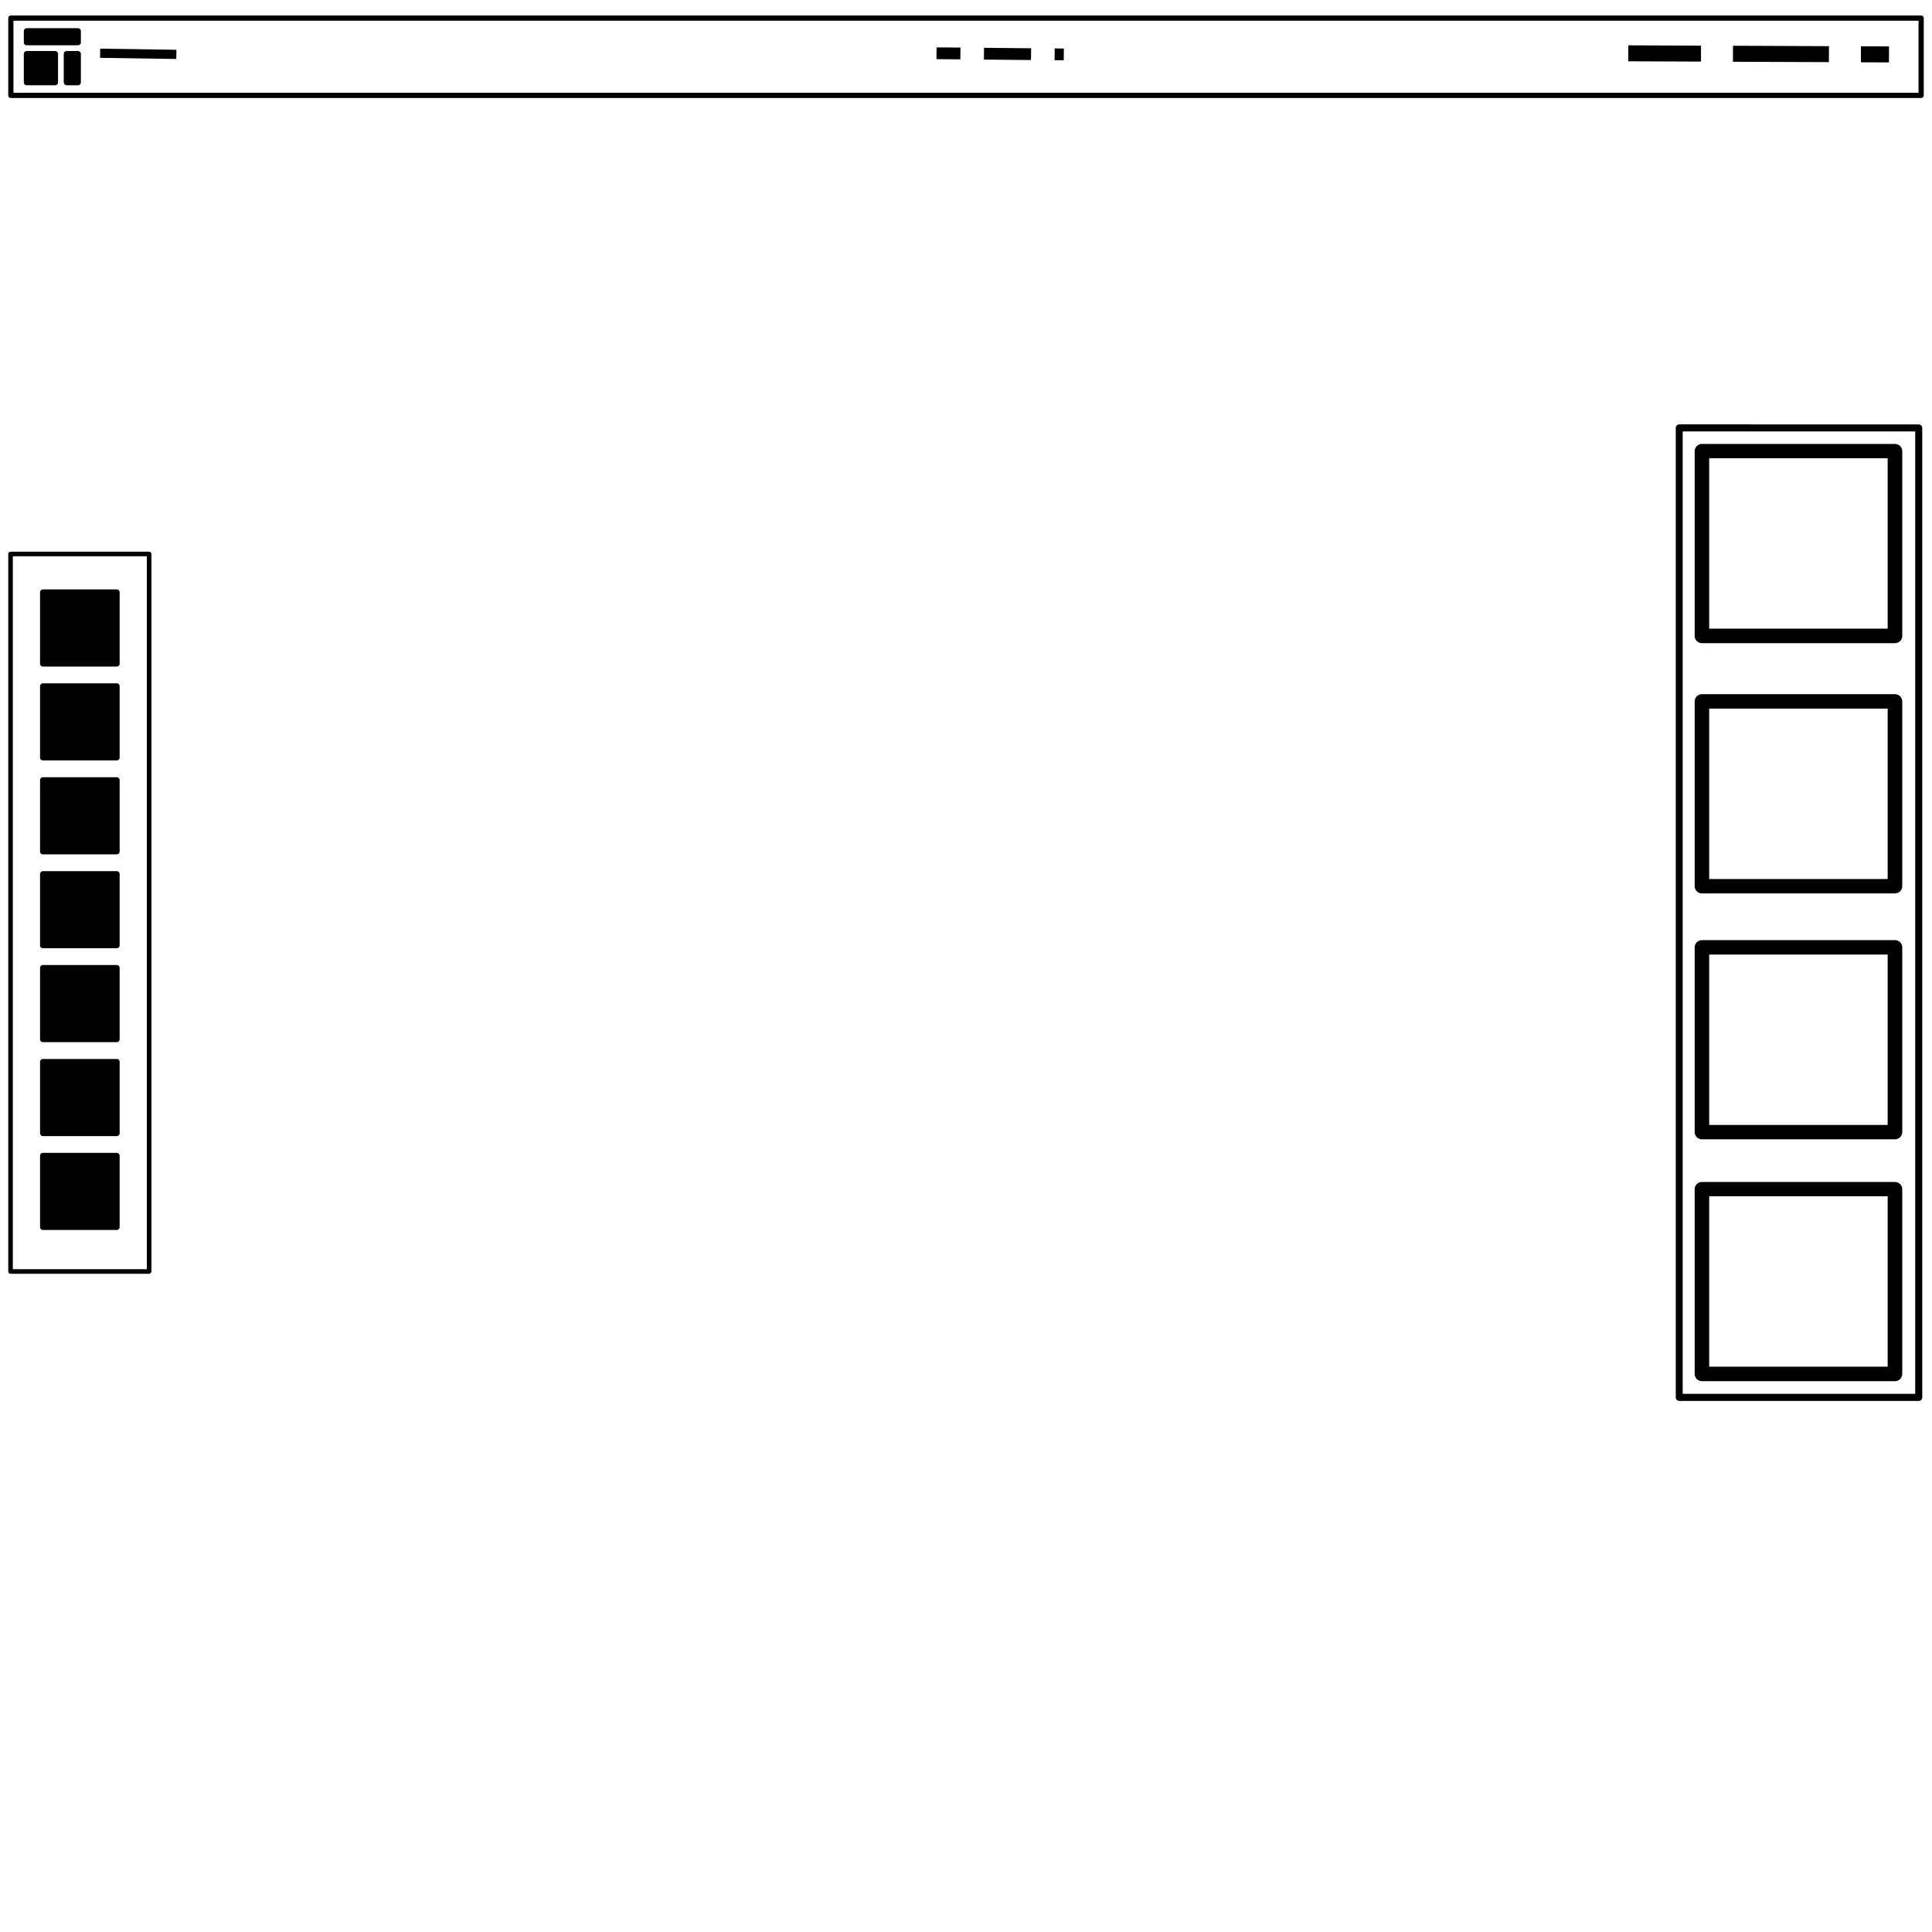
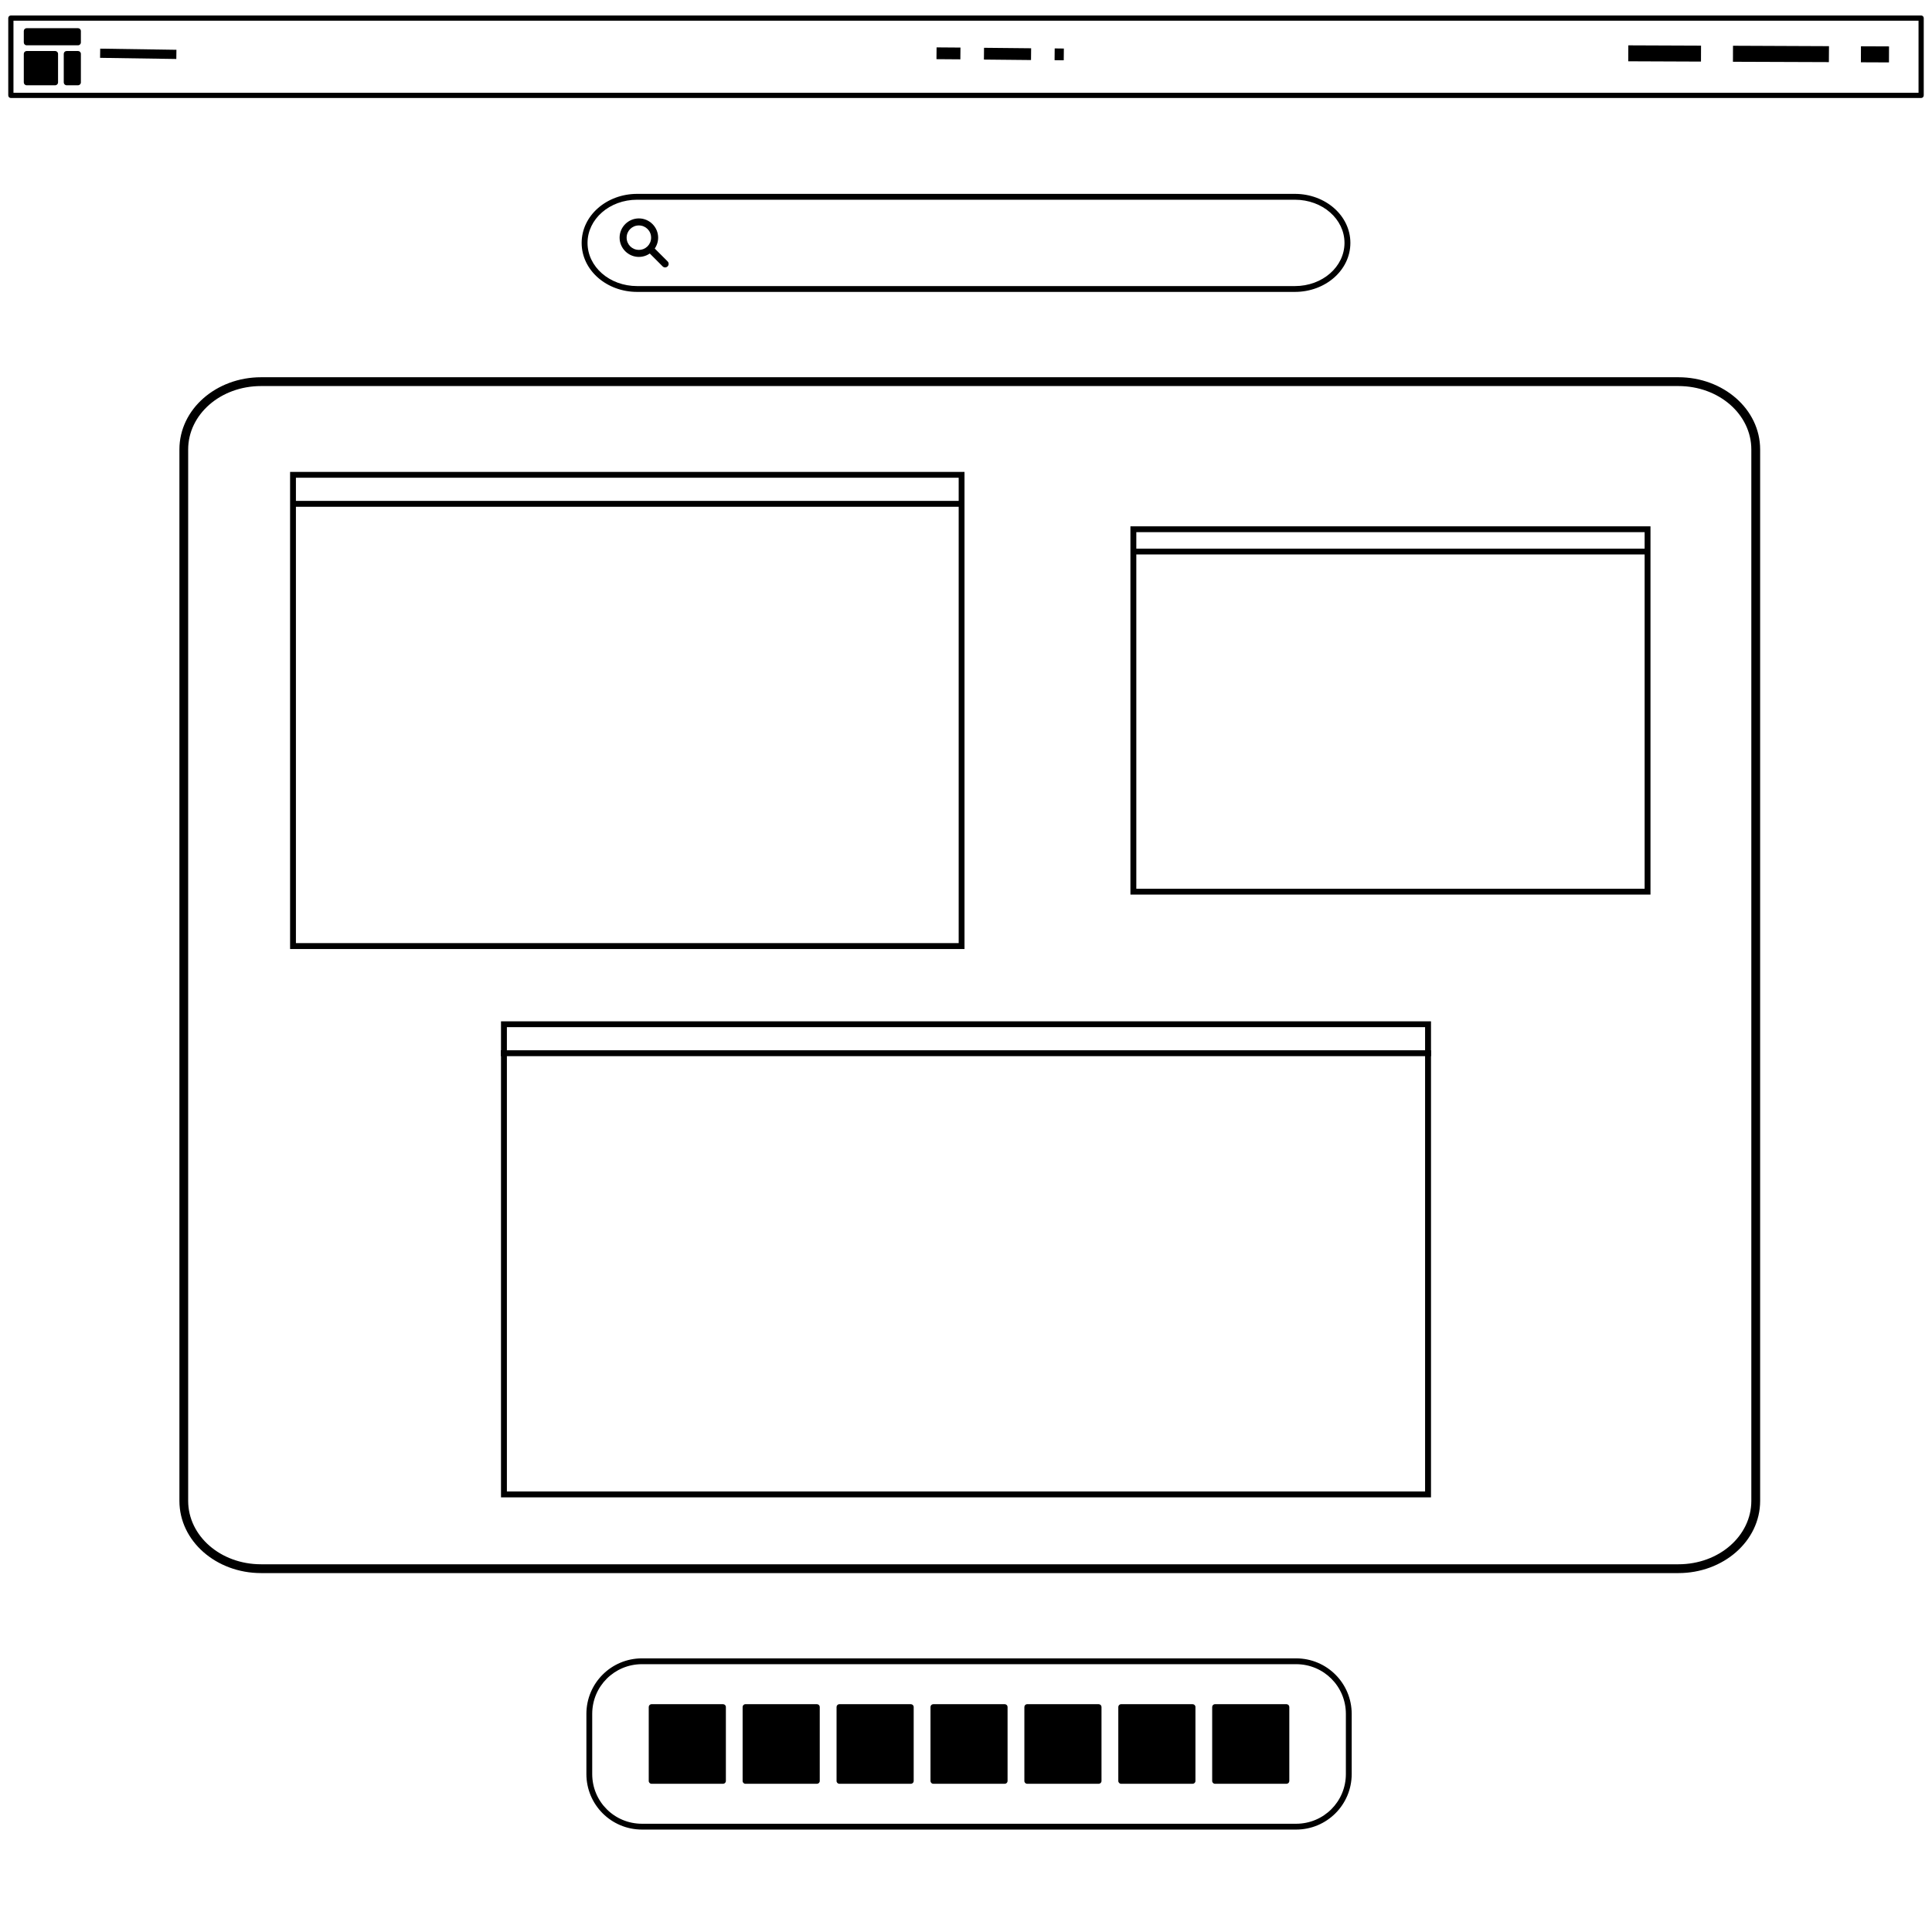
<svg xmlns="http://www.w3.org/2000/svg" width="66mm" height="66mm" viewBox="0 0 66 66" version="1.1" id="svg8">
  <defs id="defs2" />
  <g id="layer1" transform="translate(0,-231)">
-     <g id="g890" transform="translate(3.139881,-25.17494)">
-       <path id="rect30565" d="m -2.77,256.704 a 0.089,0.089 0 0 0 -0.088,0.088 v 2.641 a 0.089,0.089 0 0 0 0.088,0.09 H 62.488 a 0.089,0.089 0 0 0 0.09,-0.09 v -2.641 a 0.089,0.089 0 0 0 -0.09,-0.088 z m 0.09,0.178 H 62.4 v 2.463 H -2.68 Z" style="color:#000000;font-style:normal;font-variant:normal;font-weight:normal;font-stretch:normal;font-size:medium;line-height:normal;font-family:sans-serif;font-variant-ligatures:normal;font-variant-position:normal;font-variant-caps:normal;font-variant-numeric:normal;font-variant-alternates:normal;font-feature-settings:normal;text-indent:0;text-align:start;text-decoration:none;text-decoration-line:none;text-decoration-style:solid;text-decoration-color:#000000;letter-spacing:normal;word-spacing:normal;text-transform:none;writing-mode:lr-tb;direction:ltr;text-orientation:mixed;dominant-baseline:auto;baseline-shift:baseline;text-anchor:start;white-space:normal;shape-padding:0;clip-rule:nonzero;display:inline;overflow:visible;visibility:visible;opacity:1;isolation:auto;mix-blend-mode:normal;color-interpolation:sRGB;color-interpolation-filters:linearRGB;solid-color:#000000;solid-opacity:1;vector-effect:none;fill:#000000;fill-opacity:1;fill-rule:nonzero;stroke:none;stroke-width:1;stroke-linecap:butt;stroke-linejoin:round;stroke-miterlimit:4;stroke-dasharray:none;stroke-dashoffset:0;stroke-opacity:1;color-rendering:auto;image-rendering:auto;shape-rendering:auto;text-rendering:auto;enable-background:accumulate" />
-       <path id="path36245" d="m 52.486,257.724 -0.002,0.545 2.484,0.01 0.002,-0.545 z m 3.576,0.014 -0.002,0.547 3.277,0.012 0.004,-0.545 z m 4.371,0.018 -0.002,0.547 0.959,0.004 0.002,-0.547 z" style="color:#000000;font-style:normal;font-variant:normal;font-weight:normal;font-stretch:normal;font-size:medium;line-height:normal;font-family:sans-serif;font-variant-ligatures:normal;font-variant-position:normal;font-variant-caps:normal;font-variant-numeric:normal;font-variant-alternates:normal;font-feature-settings:normal;text-indent:0;text-align:start;text-decoration:none;text-decoration-line:none;text-decoration-style:solid;text-decoration-color:#000000;letter-spacing:normal;word-spacing:normal;text-transform:none;writing-mode:lr-tb;direction:ltr;text-orientation:mixed;dominant-baseline:auto;baseline-shift:baseline;text-anchor:start;white-space:normal;shape-padding:0;clip-rule:nonzero;display:inline;overflow:visible;visibility:visible;opacity:1;isolation:auto;mix-blend-mode:normal;color-interpolation:sRGB;color-interpolation-filters:linearRGB;solid-color:#000000;solid-opacity:1;vector-effect:none;fill:#000000;fill-opacity:1;fill-rule:evenodd;stroke:none;stroke-width:1;stroke-linecap:butt;stroke-linejoin:miter;stroke-miterlimit:4;stroke-dasharray:3.278, 1.093;stroke-dashoffset:0.794;stroke-opacity:1;color-rendering:auto;image-rendering:auto;shape-rendering:auto;text-rendering:auto;enable-background:accumulate" />
-       <g style="fill:#000000;fill-opacity:1;stroke:none;stroke-opacity:1" transform="matrix(0.9064321,0,0,0.9064321,2.998085,48.28213)" id="g27745">
-         <g id="g27663" transform="matrix(2.877111,0,0,2.849232,156.8122,-431.7962)" style="fill:#000000;fill-opacity:1;stroke:none;stroke-opacity:1">
-           <path d="m -34.562,241.227 a 0.095,0.095 0 0 0 -0.096,0.096 v 2.443 a 0.095,0.095 0 0 0 0.096,0.096 h 2.527 a 0.095,0.095 0 0 0 0.096,-0.096 v -2.443 a 0.095,0.095 0 0 0 -0.096,-0.096 z m 0.094,0.191 h 2.338 v 2.254 h -2.338 z m -0.094,3.062 a 0.095,0.095 0 0 0 -0.096,0.096 v 2.443 a 0.095,0.095 0 0 0 0.096,0.096 h 2.527 a 0.095,0.095 0 0 0 0.096,-0.096 v -2.443 a 0.095,0.095 0 0 0 -0.096,-0.096 z m 0.094,0.191 h 2.338 v 2.254 h -2.338 z m -0.094,3.008 a 0.095,0.095 0 0 0 -0.096,0.096 v 2.443 a 0.095,0.095 0 0 0 0.096,0.096 h 2.527 a 0.095,0.095 0 0 0 0.096,-0.096 v -2.443 a 0.095,0.095 0 0 0 -0.096,-0.096 z m 0.094,0.189 h 2.338 v 2.254 h -2.338 z m -0.094,-9.951 a 0.095,0.095 0 0 0 -0.096,0.096 v 2.443 a 0.095,0.095 0 0 0 0.096,0.096 h 2.527 a 0.095,0.095 0 0 0 0.096,-0.096 v -2.443 a 0.095,0.095 0 0 0 -0.096,-0.096 z m 0.094,0.189 h 2.338 v 2.254 h -2.338 z m -0.392,-0.448 a 0.046,0.046 0 0 0 -0.046,0.047 v 12.823 a 0.046,0.046 0 0 0 0.046,0.047 h 3.137 a 0.046,0.046 0 0 0 0.046,-0.047 V 237.706 a 0.046,0.046 0 0 0 -0.046,-0.047 z m 0.045,0.093 h 3.046 v 12.73 h -3.046 z" style="color:#000000;font-style:normal;font-variant:normal;font-weight:normal;font-stretch:normal;font-size:medium;line-height:normal;font-family:sans-serif;font-variant-ligatures:normal;font-variant-position:normal;font-variant-caps:normal;font-variant-numeric:normal;font-variant-alternates:normal;font-feature-settings:normal;text-indent:0;text-align:start;text-decoration:none;text-decoration-line:none;text-decoration-style:solid;text-decoration-color:#000000;letter-spacing:normal;word-spacing:normal;text-transform:none;writing-mode:lr-tb;direction:ltr;text-orientation:mixed;dominant-baseline:auto;baseline-shift:baseline;text-anchor:start;white-space:normal;shape-padding:0;clip-rule:nonzero;display:inline;overflow:visible;visibility:visible;opacity:1;isolation:auto;mix-blend-mode:normal;color-interpolation:sRGB;color-interpolation-filters:linearRGB;solid-color:#000000;solid-opacity:1;vector-effect:none;fill:#000000;fill-opacity:1;fill-rule:nonzero;stroke:none;stroke-linecap:butt;stroke-linejoin:round;stroke-miterlimit:4;stroke-dasharray:none;stroke-dashoffset:0;stroke-opacity:1;color-rendering:auto;image-rendering:auto;shape-rendering:auto;text-rendering:auto;enable-background:accumulate" id="rect27397" />
-         </g>
-       </g>
-       <path id="path30067" d="m 28.855,257.794 -0.004,0.402 0.816,0.006 0.004,-0.402 z m 1.621,0.014 -0.004,0.402 1.609,0.016 0.004,-0.402 z m 2.414,0.021 -0.004,0.402 0.313,0.004 0.004,-0.402 z" style="color:#000000;font-style:normal;font-variant:normal;font-weight:normal;font-stretch:normal;font-size:medium;line-height:normal;font-family:sans-serif;font-variant-ligatures:normal;font-variant-position:normal;font-variant-caps:normal;font-variant-numeric:normal;font-variant-alternates:normal;font-feature-settings:normal;text-indent:0;text-align:start;text-decoration:none;text-decoration-line:none;text-decoration-style:solid;text-decoration-color:#000000;letter-spacing:normal;word-spacing:normal;text-transform:none;writing-mode:lr-tb;direction:ltr;text-orientation:mixed;dominant-baseline:auto;baseline-shift:baseline;text-anchor:start;white-space:normal;shape-padding:0;clip-rule:nonzero;display:inline;overflow:visible;visibility:visible;opacity:1;isolation:auto;mix-blend-mode:normal;color-interpolation:sRGB;color-interpolation-filters:linearRGB;solid-color:#000000;solid-opacity:1;vector-effect:none;fill:#000000;fill-opacity:1;fill-rule:evenodd;stroke:none;stroke-width:1;stroke-linecap:butt;stroke-linejoin:miter;stroke-miterlimit:4;stroke-dasharray:1.609, 0.805;stroke-dashoffset:0.794;stroke-opacity:1;color-rendering:auto;image-rendering:auto;shape-rendering:auto;text-rendering:auto;enable-background:accumulate" />
-       <g style="fill:#000000;fill-opacity:1;stroke:none" transform="translate(-3.146716,24.05372)" id="g27737">
-         <g style="fill:#000000;fill-opacity:1;stroke:none;stroke-opacity:1" transform="translate(0,1.383264)" id="g27766">
-           <g style="opacity:1;fill:#000000;fill-opacity:1;stroke:none" id="rect29160" />
-           <g style="opacity:1;fill:#000000;fill-opacity:1;stroke:none" id="rect29162" />
-           <g style="opacity:1;fill:#000000;fill-opacity:1;stroke:none" id="rect27687" />
-           <g style="opacity:1;fill:#000000;fill-opacity:1;stroke:none" id="rect27689" />
-           <g style="opacity:1;fill:#000000;fill-opacity:1;stroke:none" id="rect27691" />
-           <g style="opacity:1;fill:#000000;fill-opacity:1;stroke:none" id="rect27693" />
-           <g style="opacity:1;fill:#000000;fill-opacity:1;stroke:none" id="rect27711">
-             <path d="m 1.471,250.873 c -0.052,-2.6e-4 -0.095,0.042 -0.096,0.094 v 2.445 c -2.567e-4,0.053 0.043,0.096 0.096,0.096 h 2.527 c 0.053,2.6e-4 0.096,-0.043 0.096,-0.096 v -2.445 c -8.429e-4,-0.052 -0.044,-0.094 -0.096,-0.094 z m -2e-7,3.207 c -0.053,-2.6e-4 -0.096,0.043 -0.096,0.096 v 2.443 c -2.567e-4,0.053 0.043,0.096 0.096,0.096 h 2.527 c 0.053,2.6e-4 0.096,-0.043 0.096,-0.096 v -2.443 c 2.567e-4,-0.053 -0.043,-0.096 -0.096,-0.096 z m -2e-7,3.209 c -0.053,-2.6e-4 -0.096,0.043 -0.096,0.096 v 2.443 c -2.567e-4,0.053 0.043,0.096 0.096,0.096 h 2.527 c 0.053,2.6e-4 0.096,-0.043 0.096,-0.096 v -2.443 c 2.567e-4,-0.053 -0.043,-0.096 -0.096,-0.096 z m -2e-7,3.209 c -0.052,-2.6e-4 -0.095,0.042 -0.096,0.094 v 2.445 c 8.429e-4,0.052 0.044,0.094 0.096,0.094 h 2.527 c 0.052,2.6e-4 0.095,-0.042 0.096,-0.094 v -2.445 c -8.429e-4,-0.052 -0.044,-0.094 -0.096,-0.094 z m -2e-7,3.207 c -0.053,-2.6e-4 -0.096,0.043 -0.096,0.096 v 2.443 c -2.567e-4,0.053 0.043,0.096 0.096,0.096 h 2.527 c 0.053,2.6e-4 0.096,-0.043 0.096,-0.096 v -2.443 c 2.567e-4,-0.053 -0.043,-0.096 -0.096,-0.096 z m -2e-7,3.209 c -0.053,-2.6e-4 -0.096,0.043 -0.096,0.096 v 2.443 c -2.567e-4,0.053 0.043,0.096 0.096,0.096 h 2.527 c 0.053,2.6e-4 0.096,-0.043 0.096,-0.096 v -2.443 c 2.567e-4,-0.053 -0.043,-0.096 -0.096,-0.096 z m -2e-7,3.207 c -0.053,-2.6e-4 -0.096,0.043 -0.096,0.096 v 2.443 c -2.567e-4,0.053 0.043,0.096 0.096,0.096 h 2.527 c 0.053,2.6e-4 0.096,-0.043 0.096,-0.096 v -2.443 c 2.567e-4,-0.053 -0.043,-0.096 -0.096,-0.096 z M 0.367,249.584 c -0.043,1.9e-4 -0.078,0.035 -0.078,0.078 v 24.512 c 2.0444e-4,0.043 0.035,0.078 0.078,0.078 h 4.734 c 0.043,-1.9e-4 0.078,-0.035 0.078,-0.078 v -24.512 c -2.044e-4,-0.043 -0.035,-0.078 -0.078,-0.078 z m 0.078,0.156 h 4.578 v 24.355 h -4.578 z" style="color:#000000;font-style:normal;font-variant:normal;font-weight:normal;font-stretch:normal;font-size:medium;line-height:normal;font-family:sans-serif;font-variant-ligatures:normal;font-variant-position:normal;font-variant-caps:normal;font-variant-numeric:normal;font-variant-alternates:normal;font-feature-settings:normal;text-indent:0;text-align:start;text-decoration:none;text-decoration-line:none;text-decoration-style:solid;text-decoration-color:#000000;letter-spacing:normal;word-spacing:normal;text-transform:none;writing-mode:lr-tb;direction:ltr;text-orientation:mixed;dominant-baseline:auto;baseline-shift:baseline;text-anchor:start;white-space:normal;shape-padding:0;clip-rule:nonzero;display:inline;overflow:visible;visibility:visible;isolation:auto;mix-blend-mode:normal;color-interpolation:sRGB;color-interpolation-filters:linearRGB;solid-color:#000000;solid-opacity:1;vector-effect:none;fill:#000000;fill-opacity:1;fill-rule:nonzero;stroke:none;stroke-linecap:butt;stroke-linejoin:round;stroke-miterlimit:4;stroke-dasharray:none;stroke-dashoffset:0;stroke-opacity:1;color-rendering:auto;image-rendering:auto;shape-rendering:auto;text-rendering:auto;enable-background:accumulate" id="path1227" />
-           </g>
-         </g>
-       </g>
-       <path id="path27747" d="m 0.283,257.837 -0.004,0.314 2.604,0.039 0.004,-0.314 z" style="color:#000000;font-style:normal;font-variant:normal;font-weight:normal;font-stretch:normal;font-size:medium;line-height:normal;font-family:sans-serif;font-variant-ligatures:normal;font-variant-position:normal;font-variant-caps:normal;font-variant-numeric:normal;font-variant-alternates:normal;font-feature-settings:normal;text-indent:0;text-align:start;text-decoration:none;text-decoration-line:none;text-decoration-style:solid;text-decoration-color:#000000;letter-spacing:normal;word-spacing:normal;text-transform:none;writing-mode:lr-tb;direction:ltr;text-orientation:mixed;dominant-baseline:auto;baseline-shift:baseline;text-anchor:start;white-space:normal;shape-padding:0;clip-rule:nonzero;display:inline;overflow:visible;visibility:visible;opacity:1;isolation:auto;mix-blend-mode:normal;color-interpolation:sRGB;color-interpolation-filters:linearRGB;solid-color:#000000;solid-opacity:1;vector-effect:none;fill:#000000;fill-opacity:1;fill-rule:evenodd;stroke:none;stroke-width:1;stroke-linecap:butt;stroke-linejoin:miter;stroke-miterlimit:4;stroke-dasharray:7.55, 7.55;stroke-dashoffset:0.794;stroke-opacity:1;color-rendering:auto;image-rendering:auto;shape-rendering:auto;text-rendering:auto;enable-background:accumulate" />
-       <g style="fill:#000000;fill-opacity:1;stroke:none" id="g2840" transform="matrix(0.03998079,0,0,0.03998079,-2.643964,256.8171)">
-         <g id="g1139" style="fill:#000000;fill-opacity:1;stroke:none">
-           <g style="fill:#000000;fill-opacity:1;stroke:none" id="g1144" transform="matrix(1.48656,0,0,1.48656,-15.40365,-13.20102)">
-             <path id="rect14" d="m 17.337,14.274 h 29.529 c 0.909,0 1.64,0.732 1.64,1.64 v 6.562 c 0,0.909 -0.732,1.64 -1.64,1.64 h -29.529 c -0.909,0 -1.64,-0.732 -1.64,-1.64 v -6.562 c 0,-0.909 0.732,-1.64 1.64,-1.64 z" style="color:#000000;font-style:normal;font-variant:normal;font-weight:normal;font-stretch:normal;font-size:medium;line-height:normal;font-family:sans-serif;font-variant-ligatures:normal;font-variant-position:normal;font-variant-caps:normal;font-variant-numeric:normal;font-variant-alternates:normal;font-feature-settings:normal;text-indent:0;text-align:start;text-decoration:none;text-decoration-line:none;text-decoration-style:solid;text-decoration-color:#000000;letter-spacing:normal;word-spacing:normal;text-transform:none;writing-mode:lr-tb;direction:ltr;text-orientation:mixed;dominant-baseline:auto;baseline-shift:baseline;text-anchor:start;white-space:normal;shape-padding:0;clip-rule:nonzero;display:inline;overflow:visible;visibility:visible;opacity:1;isolation:auto;mix-blend-mode:normal;color-interpolation:sRGB;color-interpolation-filters:linearRGB;solid-color:#000000;solid-opacity:1;vector-effect:none;fill:#000000;fill-opacity:1;fill-rule:nonzero;stroke:none;stroke-width:1.64;stroke-linecap:butt;stroke-linejoin:miter;stroke-miterlimit:4;stroke-dasharray:none;stroke-dashoffset:0;stroke-opacity:1;color-rendering:auto;image-rendering:auto;shape-rendering:auto;text-rendering:auto;enable-background:accumulate" />
-             <path id="rect18" d="m 40.304,27.397 h 6.562 c 0.909,0 1.64,0.732 1.64,1.64 v 16.405 c 0,0.909 -0.732,1.64 -1.64,1.64 H 40.304 c -0.909,0 -1.64,-0.732 -1.64,-1.64 V 29.038 c 0,-0.909 0.732,-1.64 1.64,-1.64 z" style="color:#000000;font-style:normal;font-variant:normal;font-weight:normal;font-stretch:normal;font-size:medium;line-height:normal;font-family:sans-serif;font-variant-ligatures:normal;font-variant-position:normal;font-variant-caps:normal;font-variant-numeric:normal;font-variant-alternates:normal;font-feature-settings:normal;text-indent:0;text-align:start;text-decoration:none;text-decoration-line:none;text-decoration-style:solid;text-decoration-color:#000000;letter-spacing:normal;word-spacing:normal;text-transform:none;writing-mode:lr-tb;direction:ltr;text-orientation:mixed;dominant-baseline:auto;baseline-shift:baseline;text-anchor:start;white-space:normal;shape-padding:0;clip-rule:nonzero;display:inline;overflow:visible;visibility:visible;opacity:1;isolation:auto;mix-blend-mode:normal;color-interpolation:sRGB;color-interpolation-filters:linearRGB;solid-color:#000000;solid-opacity:1;vector-effect:none;fill:#000000;fill-opacity:1;fill-rule:nonzero;stroke:none;stroke-width:1.64;stroke-linecap:butt;stroke-linejoin:miter;stroke-miterlimit:4;stroke-dasharray:none;stroke-dashoffset:0;stroke-opacity:1;color-rendering:auto;image-rendering:auto;shape-rendering:auto;text-rendering:auto;enable-background:accumulate" />
-             <path id="rect22" d="m 17.337,27.397 h 16.405 c 0.909,0 1.64,0.732 1.64,1.64 v 16.405 c 0,0.909 -0.732,1.64 -1.64,1.64 H 17.337 c -0.909,0 -1.64,-0.732 -1.64,-1.64 V 29.038 c 0,-0.909 0.732,-1.64 1.64,-1.64 z" style="color:#000000;font-style:normal;font-variant:normal;font-weight:normal;font-stretch:normal;font-size:medium;line-height:normal;font-family:sans-serif;font-variant-ligatures:normal;font-variant-position:normal;font-variant-caps:normal;font-variant-numeric:normal;font-variant-alternates:normal;font-feature-settings:normal;text-indent:0;text-align:start;text-decoration:none;text-decoration-line:none;text-decoration-style:solid;text-decoration-color:#000000;letter-spacing:normal;word-spacing:normal;text-transform:none;writing-mode:lr-tb;direction:ltr;text-orientation:mixed;dominant-baseline:auto;baseline-shift:baseline;text-anchor:start;white-space:normal;shape-padding:0;clip-rule:nonzero;display:inline;overflow:visible;visibility:visible;opacity:1;isolation:auto;mix-blend-mode:normal;color-interpolation:sRGB;color-interpolation-filters:linearRGB;solid-color:#000000;solid-opacity:1;vector-effect:none;fill:#000000;fill-opacity:1;fill-rule:nonzero;stroke:none;stroke-width:1.64;stroke-linecap:butt;stroke-linejoin:miter;stroke-miterlimit:4;stroke-dasharray:none;stroke-dashoffset:0;stroke-opacity:1;color-rendering:auto;image-rendering:auto;shape-rendering:auto;text-rendering:auto;enable-background:accumulate" />
-           </g>
+     <path id="rect30565" d="m 0.37,231.529 a 0.089,0.089 0 0 0 -0.088,0.088 v 2.641 a 0.089,0.089 0 0 0 0.088,0.09 H 65.628 a 0.089,0.089 0 0 0 0.09,-0.09 v -2.641 a 0.089,0.089 0 0 0 -0.09,-0.088 z m 0.09,0.178 H 65.54 v 2.463 H 0.46 Z" style="color:#000000;font-style:normal;font-variant:normal;font-weight:normal;font-stretch:normal;font-size:medium;line-height:normal;font-family:sans-serif;font-variant-ligatures:normal;font-variant-position:normal;font-variant-caps:normal;font-variant-numeric:normal;font-variant-alternates:normal;font-feature-settings:normal;text-indent:0;text-align:start;text-decoration:none;text-decoration-line:none;text-decoration-style:solid;text-decoration-color:#000000;letter-spacing:normal;word-spacing:normal;text-transform:none;writing-mode:lr-tb;direction:ltr;text-orientation:mixed;dominant-baseline:auto;baseline-shift:baseline;text-anchor:start;white-space:normal;shape-padding:0;clip-rule:nonzero;display:inline;overflow:visible;visibility:visible;isolation:auto;mix-blend-mode:normal;color-interpolation:sRGB;color-interpolation-filters:linearRGB;solid-color:#000000;solid-opacity:1;vector-effect:none;fill:#000000;fill-opacity:1;fill-rule:nonzero;stroke:none;stroke-width:1;stroke-linecap:butt;stroke-linejoin:round;stroke-miterlimit:4;stroke-dasharray:none;stroke-dashoffset:0;stroke-opacity:1;color-rendering:auto;image-rendering:auto;shape-rendering:auto;text-rendering:auto;enable-background:accumulate" />
+     <path id="path36245" d="m 55.626,232.549 -0.002,0.545 2.484,0.01 0.002,-0.545 z m 3.576,0.014 -0.002,0.547 3.277,0.012 0.004,-0.545 z m 4.371,0.018 -0.002,0.547 0.959,0.004 0.002,-0.547 z" style="color:#000000;font-style:normal;font-variant:normal;font-weight:normal;font-stretch:normal;font-size:medium;line-height:normal;font-family:sans-serif;font-variant-ligatures:normal;font-variant-position:normal;font-variant-caps:normal;font-variant-numeric:normal;font-variant-alternates:normal;font-feature-settings:normal;text-indent:0;text-align:start;text-decoration:none;text-decoration-line:none;text-decoration-style:solid;text-decoration-color:#000000;letter-spacing:normal;word-spacing:normal;text-transform:none;writing-mode:lr-tb;direction:ltr;text-orientation:mixed;dominant-baseline:auto;baseline-shift:baseline;text-anchor:start;white-space:normal;shape-padding:0;clip-rule:nonzero;display:inline;overflow:visible;visibility:visible;isolation:auto;mix-blend-mode:normal;color-interpolation:sRGB;color-interpolation-filters:linearRGB;solid-color:#000000;solid-opacity:1;vector-effect:none;fill:#000000;fill-opacity:1;fill-rule:evenodd;stroke:none;stroke-width:1;stroke-linecap:butt;stroke-linejoin:miter;stroke-miterlimit:4;stroke-dasharray:3.278, 1.093;stroke-dashoffset:0.794;stroke-opacity:1;color-rendering:auto;image-rendering:auto;shape-rendering:auto;text-rendering:auto;enable-background:accumulate" />
+     <path id="path30067" d="m 31.995,232.619 -0.004,0.402 0.816,0.006 0.004,-0.402 z m 1.621,0.014 -0.004,0.402 1.609,0.016 0.004,-0.402 z m 2.414,0.021 -0.004,0.402 0.313,0.004 0.004,-0.402 z" style="color:#000000;font-style:normal;font-variant:normal;font-weight:normal;font-stretch:normal;font-size:medium;line-height:normal;font-family:sans-serif;font-variant-ligatures:normal;font-variant-position:normal;font-variant-caps:normal;font-variant-numeric:normal;font-variant-alternates:normal;font-feature-settings:normal;text-indent:0;text-align:start;text-decoration:none;text-decoration-line:none;text-decoration-style:solid;text-decoration-color:#000000;letter-spacing:normal;word-spacing:normal;text-transform:none;writing-mode:lr-tb;direction:ltr;text-orientation:mixed;dominant-baseline:auto;baseline-shift:baseline;text-anchor:start;white-space:normal;shape-padding:0;clip-rule:nonzero;display:inline;overflow:visible;visibility:visible;isolation:auto;mix-blend-mode:normal;color-interpolation:sRGB;color-interpolation-filters:linearRGB;solid-color:#000000;solid-opacity:1;vector-effect:none;fill:#000000;fill-opacity:1;fill-rule:evenodd;stroke:none;stroke-width:1;stroke-linecap:butt;stroke-linejoin:miter;stroke-miterlimit:4;stroke-dasharray:1.609, 0.805;stroke-dashoffset:0.794;stroke-opacity:1;color-rendering:auto;image-rendering:auto;shape-rendering:auto;text-rendering:auto;enable-background:accumulate" />
+     <g style="fill:#000000;fill-opacity:1;stroke:none;stroke-opacity:1" id="rect29160" transform="rotate(90,3.537589,291.3803)" />
+     <g style="fill:#000000;fill-opacity:1;stroke:none;stroke-opacity:1" id="rect29162" transform="rotate(90,3.537589,291.3803)" />
+     <g style="fill:#000000;fill-opacity:1;stroke:none;stroke-opacity:1" id="rect27687" transform="rotate(90,3.537589,291.3803)" />
+     <g style="fill:#000000;fill-opacity:1;stroke:none;stroke-opacity:1" id="rect27689" transform="rotate(90,3.537589,291.3803)" />
+     <g style="fill:#000000;fill-opacity:1;stroke:none;stroke-opacity:1" id="rect27691" transform="rotate(90,3.537589,291.3803)" />
+     <g style="fill:#000000;fill-opacity:1;stroke:none;stroke-opacity:1" id="rect27693" transform="rotate(90,3.537589,291.3803)" />
+     <path id="path27747" d="m 3.423,232.662 -0.004,0.314 2.604,0.039 0.004,-0.314 z" style="color:#000000;font-style:normal;font-variant:normal;font-weight:normal;font-stretch:normal;font-size:medium;line-height:normal;font-family:sans-serif;font-variant-ligatures:normal;font-variant-position:normal;font-variant-caps:normal;font-variant-numeric:normal;font-variant-alternates:normal;font-feature-settings:normal;text-indent:0;text-align:start;text-decoration:none;text-decoration-line:none;text-decoration-style:solid;text-decoration-color:#000000;letter-spacing:normal;word-spacing:normal;text-transform:none;writing-mode:lr-tb;direction:ltr;text-orientation:mixed;dominant-baseline:auto;baseline-shift:baseline;text-anchor:start;white-space:normal;shape-padding:0;clip-rule:nonzero;display:inline;overflow:visible;visibility:visible;isolation:auto;mix-blend-mode:normal;color-interpolation:sRGB;color-interpolation-filters:linearRGB;solid-color:#000000;solid-opacity:1;vector-effect:none;fill:#000000;fill-opacity:1;fill-rule:evenodd;stroke:none;stroke-width:1;stroke-linecap:butt;stroke-linejoin:miter;stroke-miterlimit:4;stroke-dasharray:7.55, 7.55;stroke-dashoffset:0.794;stroke-opacity:1;color-rendering:auto;image-rendering:auto;shape-rendering:auto;text-rendering:auto;enable-background:accumulate" />
+     <g style="fill:#000000;fill-opacity:1;stroke:none" id="g2840" transform="matrix(0.03998079,0,0,0.03998079,0.4959176,231.6421)">
+       <g id="g1139" style="fill:#000000;fill-opacity:1;stroke:none">
+         <g style="fill:#000000;fill-opacity:1;stroke:none" id="g1144" transform="matrix(1.48656,0,0,1.48656,-15.40365,-13.20102)">
+           <path id="rect14" d="m 17.337,14.274 h 29.529 c 0.909,0 1.64,0.732 1.64,1.64 v 6.562 c 0,0.909 -0.732,1.64 -1.64,1.64 h -29.529 c -0.909,0 -1.64,-0.732 -1.64,-1.64 v -6.562 c 0,-0.909 0.732,-1.64 1.64,-1.64 z" style="color:#000000;font-style:normal;font-variant:normal;font-weight:normal;font-stretch:normal;font-size:medium;line-height:normal;font-family:sans-serif;font-variant-ligatures:normal;font-variant-position:normal;font-variant-caps:normal;font-variant-numeric:normal;font-variant-alternates:normal;font-feature-settings:normal;text-indent:0;text-align:start;text-decoration:none;text-decoration-line:none;text-decoration-style:solid;text-decoration-color:#000000;letter-spacing:normal;word-spacing:normal;text-transform:none;writing-mode:lr-tb;direction:ltr;text-orientation:mixed;dominant-baseline:auto;baseline-shift:baseline;text-anchor:start;white-space:normal;shape-padding:0;clip-rule:nonzero;display:inline;overflow:visible;visibility:visible;opacity:1;isolation:auto;mix-blend-mode:normal;color-interpolation:sRGB;color-interpolation-filters:linearRGB;solid-color:#000000;solid-opacity:1;vector-effect:none;fill:#000000;fill-opacity:1;fill-rule:nonzero;stroke:none;stroke-width:1.64;stroke-linecap:butt;stroke-linejoin:miter;stroke-miterlimit:4;stroke-dasharray:none;stroke-dashoffset:0;stroke-opacity:1;color-rendering:auto;image-rendering:auto;shape-rendering:auto;text-rendering:auto;enable-background:accumulate" />
+           <path id="rect18" d="m 40.304,27.397 h 6.562 c 0.909,0 1.64,0.732 1.64,1.64 v 16.405 c 0,0.909 -0.732,1.64 -1.64,1.64 H 40.304 c -0.909,0 -1.64,-0.732 -1.64,-1.64 V 29.038 c 0,-0.909 0.732,-1.64 1.64,-1.64 z" style="color:#000000;font-style:normal;font-variant:normal;font-weight:normal;font-stretch:normal;font-size:medium;line-height:normal;font-family:sans-serif;font-variant-ligatures:normal;font-variant-position:normal;font-variant-caps:normal;font-variant-numeric:normal;font-variant-alternates:normal;font-feature-settings:normal;text-indent:0;text-align:start;text-decoration:none;text-decoration-line:none;text-decoration-style:solid;text-decoration-color:#000000;letter-spacing:normal;word-spacing:normal;text-transform:none;writing-mode:lr-tb;direction:ltr;text-orientation:mixed;dominant-baseline:auto;baseline-shift:baseline;text-anchor:start;white-space:normal;shape-padding:0;clip-rule:nonzero;display:inline;overflow:visible;visibility:visible;opacity:1;isolation:auto;mix-blend-mode:normal;color-interpolation:sRGB;color-interpolation-filters:linearRGB;solid-color:#000000;solid-opacity:1;vector-effect:none;fill:#000000;fill-opacity:1;fill-rule:nonzero;stroke:none;stroke-width:1.64;stroke-linecap:butt;stroke-linejoin:miter;stroke-miterlimit:4;stroke-dasharray:none;stroke-dashoffset:0;stroke-opacity:1;color-rendering:auto;image-rendering:auto;shape-rendering:auto;text-rendering:auto;enable-background:accumulate" />
+           <path id="rect22" d="m 17.337,27.397 h 16.405 c 0.909,0 1.64,0.732 1.64,1.64 v 16.405 c 0,0.909 -0.732,1.64 -1.64,1.64 H 17.337 c -0.909,0 -1.64,-0.732 -1.64,-1.64 V 29.038 c 0,-0.909 0.732,-1.64 1.64,-1.64 z" style="color:#000000;font-style:normal;font-variant:normal;font-weight:normal;font-stretch:normal;font-size:medium;line-height:normal;font-family:sans-serif;font-variant-ligatures:normal;font-variant-position:normal;font-variant-caps:normal;font-variant-numeric:normal;font-variant-alternates:normal;font-feature-settings:normal;text-indent:0;text-align:start;text-decoration:none;text-decoration-line:none;text-decoration-style:solid;text-decoration-color:#000000;letter-spacing:normal;word-spacing:normal;text-transform:none;writing-mode:lr-tb;direction:ltr;text-orientation:mixed;dominant-baseline:auto;baseline-shift:baseline;text-anchor:start;white-space:normal;shape-padding:0;clip-rule:nonzero;display:inline;overflow:visible;visibility:visible;opacity:1;isolation:auto;mix-blend-mode:normal;color-interpolation:sRGB;color-interpolation-filters:linearRGB;solid-color:#000000;solid-opacity:1;vector-effect:none;fill:#000000;fill-opacity:1;fill-rule:nonzero;stroke:none;stroke-width:1.64;stroke-linecap:butt;stroke-linejoin:miter;stroke-miterlimit:4;stroke-dasharray:none;stroke-dashoffset:0;stroke-opacity:1;color-rendering:auto;image-rendering:auto;shape-rendering:auto;text-rendering:auto;enable-background:accumulate" />
        </g>
      </g>
    </g>
+     <g id="g4823">
+       <g transform="matrix(0.4515314,0,0,0.4515314,21.04729,238.3384)" style="fill:#000000;stroke-width:0.443" id="use31418-7">
+         <path d="M 2.596,2.389 A 0.265,0.265 0 0 0 2.464,2.844 L 3.522,3.903 A 0.266,0.266 0 1 0 3.894,3.522 L 2.836,2.464 A 0.265,0.265 0 0 0 2.596,2.39 Z M 1.722,0.272 c -0.801,0 -1.458,0.656 -1.458,1.456 0,0.801 0.657,1.457 1.458,1.457 0.802,0 1.458,-0.656 1.458,-1.457 0,-0.8 -0.656,-1.456 -1.458,-1.456 z m 0,0.532 c 0.515,0 0.926,0.41 0.926,0.924 0,0.515 -0.411,0.925 -0.926,0.925 -0.515,0 -0.926,-0.41 -0.926,-0.925 0,-0.514 0.411,-0.924 0.926,-0.924 z" id="path2469" />
+       </g>
+       <path style="color:#000000;fill:#000000;stroke-width:0.2;-inkscape-stroke:none" d="m 21.766,237.623 c -1.042,0 -1.896,0.742 -1.896,1.675 0,0.934 0.854,1.674 1.896,1.674 h 22.469 c 1.042,0 1.896,-0.74 1.896,-1.674 0,-0.934 -0.854,-1.675 -1.896,-1.675 z m 0,0.2 h 22.469 c 0.948,0 1.695,0.664 1.695,1.475 0,0.811 -0.748,1.475 -1.695,1.475 H 21.766 c -0.948,0 -1.695,-0.664 -1.695,-1.475 0,-0.811 0.748,-1.475 1.695,-1.475 z" id="rect1922" />
+     </g>
+     <g id="g4197" transform="translate(0,0.78314)">
+       <path style="color:#000000;fill:#000000;-inkscape-stroke:none" d="m 8.92,243.104 c -1.534,0 -2.791,1.091 -2.791,2.467 v 35.918 c 0,1.375 1.257,2.467 2.791,2.467 H 57.336 c 1.534,0 2.793,-1.091 2.793,-2.467 v -35.918 c 0,-1.375 -1.259,-2.467 -2.793,-2.467 z m 0,0.301 H 57.336 c 1.393,0 2.492,0.974 2.492,2.166 v 35.918 c 0,1.192 -1.099,2.166 -2.492,2.166 H 8.92 c -1.393,0 -2.492,-0.974 -2.492,-2.166 v -35.918 c 0,-1.192 1.099,-2.166 2.492,-2.166 z" id="rect5289" />
+       <path style="color:#000000;fill:#000000;-inkscape-stroke:none" d="m 9.91,246.338 v 0.1 16.199 H 32.949 v -16.299 z m 0.199,0.199 H 32.75 v 15.898 H 10.109 Z" id="rect5348" />
+       <path style="color:#000000;fill:#000000;-inkscape-stroke:none" d="m 9.934,247.328 v 0.201 H 32.926 v -0.201 z" id="path6905" />
+       <path style="color:#000000;fill:#000000;-inkscape-stroke:none" d="m 38.617,248.197 v 0.1 12.48 h 17.766 v -12.58 z m 0.201,0.199 h 17.365 v 12.182 H 38.818 Z" id="rect5348-9" />
+       <path style="color:#000000;fill:#000000;-inkscape-stroke:none" d="m 38.66,248.959 v 0.199 h 17.682 v -0.199 z" id="path6905-1" />
+       <path style="color:#000000;fill:#000000;-inkscape-stroke:none" d="m 17.115,265.107 v 0.1 16.162 h 31.77 v -16.262 z m 0.201,0.199 h 31.367 v 15.861 H 17.316 Z" id="rect5348-0" />
+       <path style="color:#000000;fill:#000000;-inkscape-stroke:none" d="m 17.111,266.096 v 0.201 h 31.777 v -0.201 z" id="path6905-9" />
+     </g>
+     <g id="g4773">
+       <g style="fill:#000000" id="rect27711" transform="rotate(90,3.537596,291.3803)">
+         <path d="m 1.471,250.873 c -0.052,-2.6e-4 -0.095,0.042 -0.096,0.094 v 2.445 c -2.567e-4,0.053 0.043,0.096 0.096,0.096 h 2.527 c 0.053,2.6e-4 0.096,-0.043 0.096,-0.096 v -2.445 c -8.429e-4,-0.052 -0.044,-0.094 -0.096,-0.094 z m -2e-7,3.207 c -0.053,-2.6e-4 -0.096,0.043 -0.096,0.096 v 2.443 c -2.567e-4,0.053 0.043,0.096 0.096,0.096 h 2.527 c 0.053,2.6e-4 0.096,-0.043 0.096,-0.096 v -2.443 c 2.567e-4,-0.053 -0.043,-0.096 -0.096,-0.096 z m -2e-7,3.209 c -0.053,-2.6e-4 -0.096,0.043 -0.096,0.096 v 2.443 c -2.567e-4,0.053 0.043,0.096 0.096,0.096 h 2.527 c 0.053,2.6e-4 0.096,-0.043 0.096,-0.096 v -2.443 c 2.567e-4,-0.053 -0.043,-0.096 -0.096,-0.096 z m -2e-7,3.209 c -0.052,-2.6e-4 -0.095,0.042 -0.096,0.094 v 2.445 c 8.429e-4,0.052 0.044,0.094 0.096,0.094 h 2.527 c 0.052,2.6e-4 0.095,-0.042 0.096,-0.094 v -2.445 c -8.429e-4,-0.052 -0.044,-0.094 -0.096,-0.094 z m -2e-7,3.207 c -0.053,-2.6e-4 -0.096,0.043 -0.096,0.096 v 2.443 c -2.567e-4,0.053 0.043,0.096 0.096,0.096 h 2.527 c 0.053,2.6e-4 0.096,-0.043 0.096,-0.096 v -2.443 c 2.567e-4,-0.053 -0.043,-0.096 -0.096,-0.096 z m -2e-7,3.209 c -0.053,-2.6e-4 -0.096,0.043 -0.096,0.096 v 2.443 c -2.567e-4,0.053 0.043,0.096 0.096,0.096 h 2.527 c 0.053,2.6e-4 0.096,-0.043 0.096,-0.096 v -2.443 c 2.567e-4,-0.053 -0.043,-0.096 -0.096,-0.096 z m -2e-7,3.207 c -0.053,-2.6e-4 -0.096,0.043 -0.096,0.096 v 2.443 c -2.567e-4,0.053 0.043,0.096 0.096,0.096 h 2.527 c 0.053,2.6e-4 0.096,-0.043 0.096,-0.096 v -2.443 c 2.567e-4,-0.053 -0.043,-0.096 -0.096,-0.096 z" style="color:#000000;stroke-linejoin:round" id="path1227" />
+       </g>
+       <path style="color:#000000;fill:#000000;-inkscape-stroke:none" d="m 21.932,287.652 c -1.051,0 -1.9,0.848 -1.9,1.898 v 2.053 c 0,1.051 0.85,1.898 1.9,1.898 h 22.344 c 1.051,0 1.9,-0.848 1.9,-1.898 v -2.053 c 0,-1.051 -0.85,-1.898 -1.9,-1.898 z m 0,0.199 h 22.344 c 0.944,0 1.701,0.756 1.701,1.699 v 2.053 c 0,0.944 -0.758,1.699 -1.701,1.699 h -22.344 c -0.944,0 -1.701,-0.756 -1.701,-1.699 v -2.053 c 0,-0.944 0.758,-1.699 1.701,-1.699 z" id="rect4440" />
+     </g>
  </g>
</svg>
